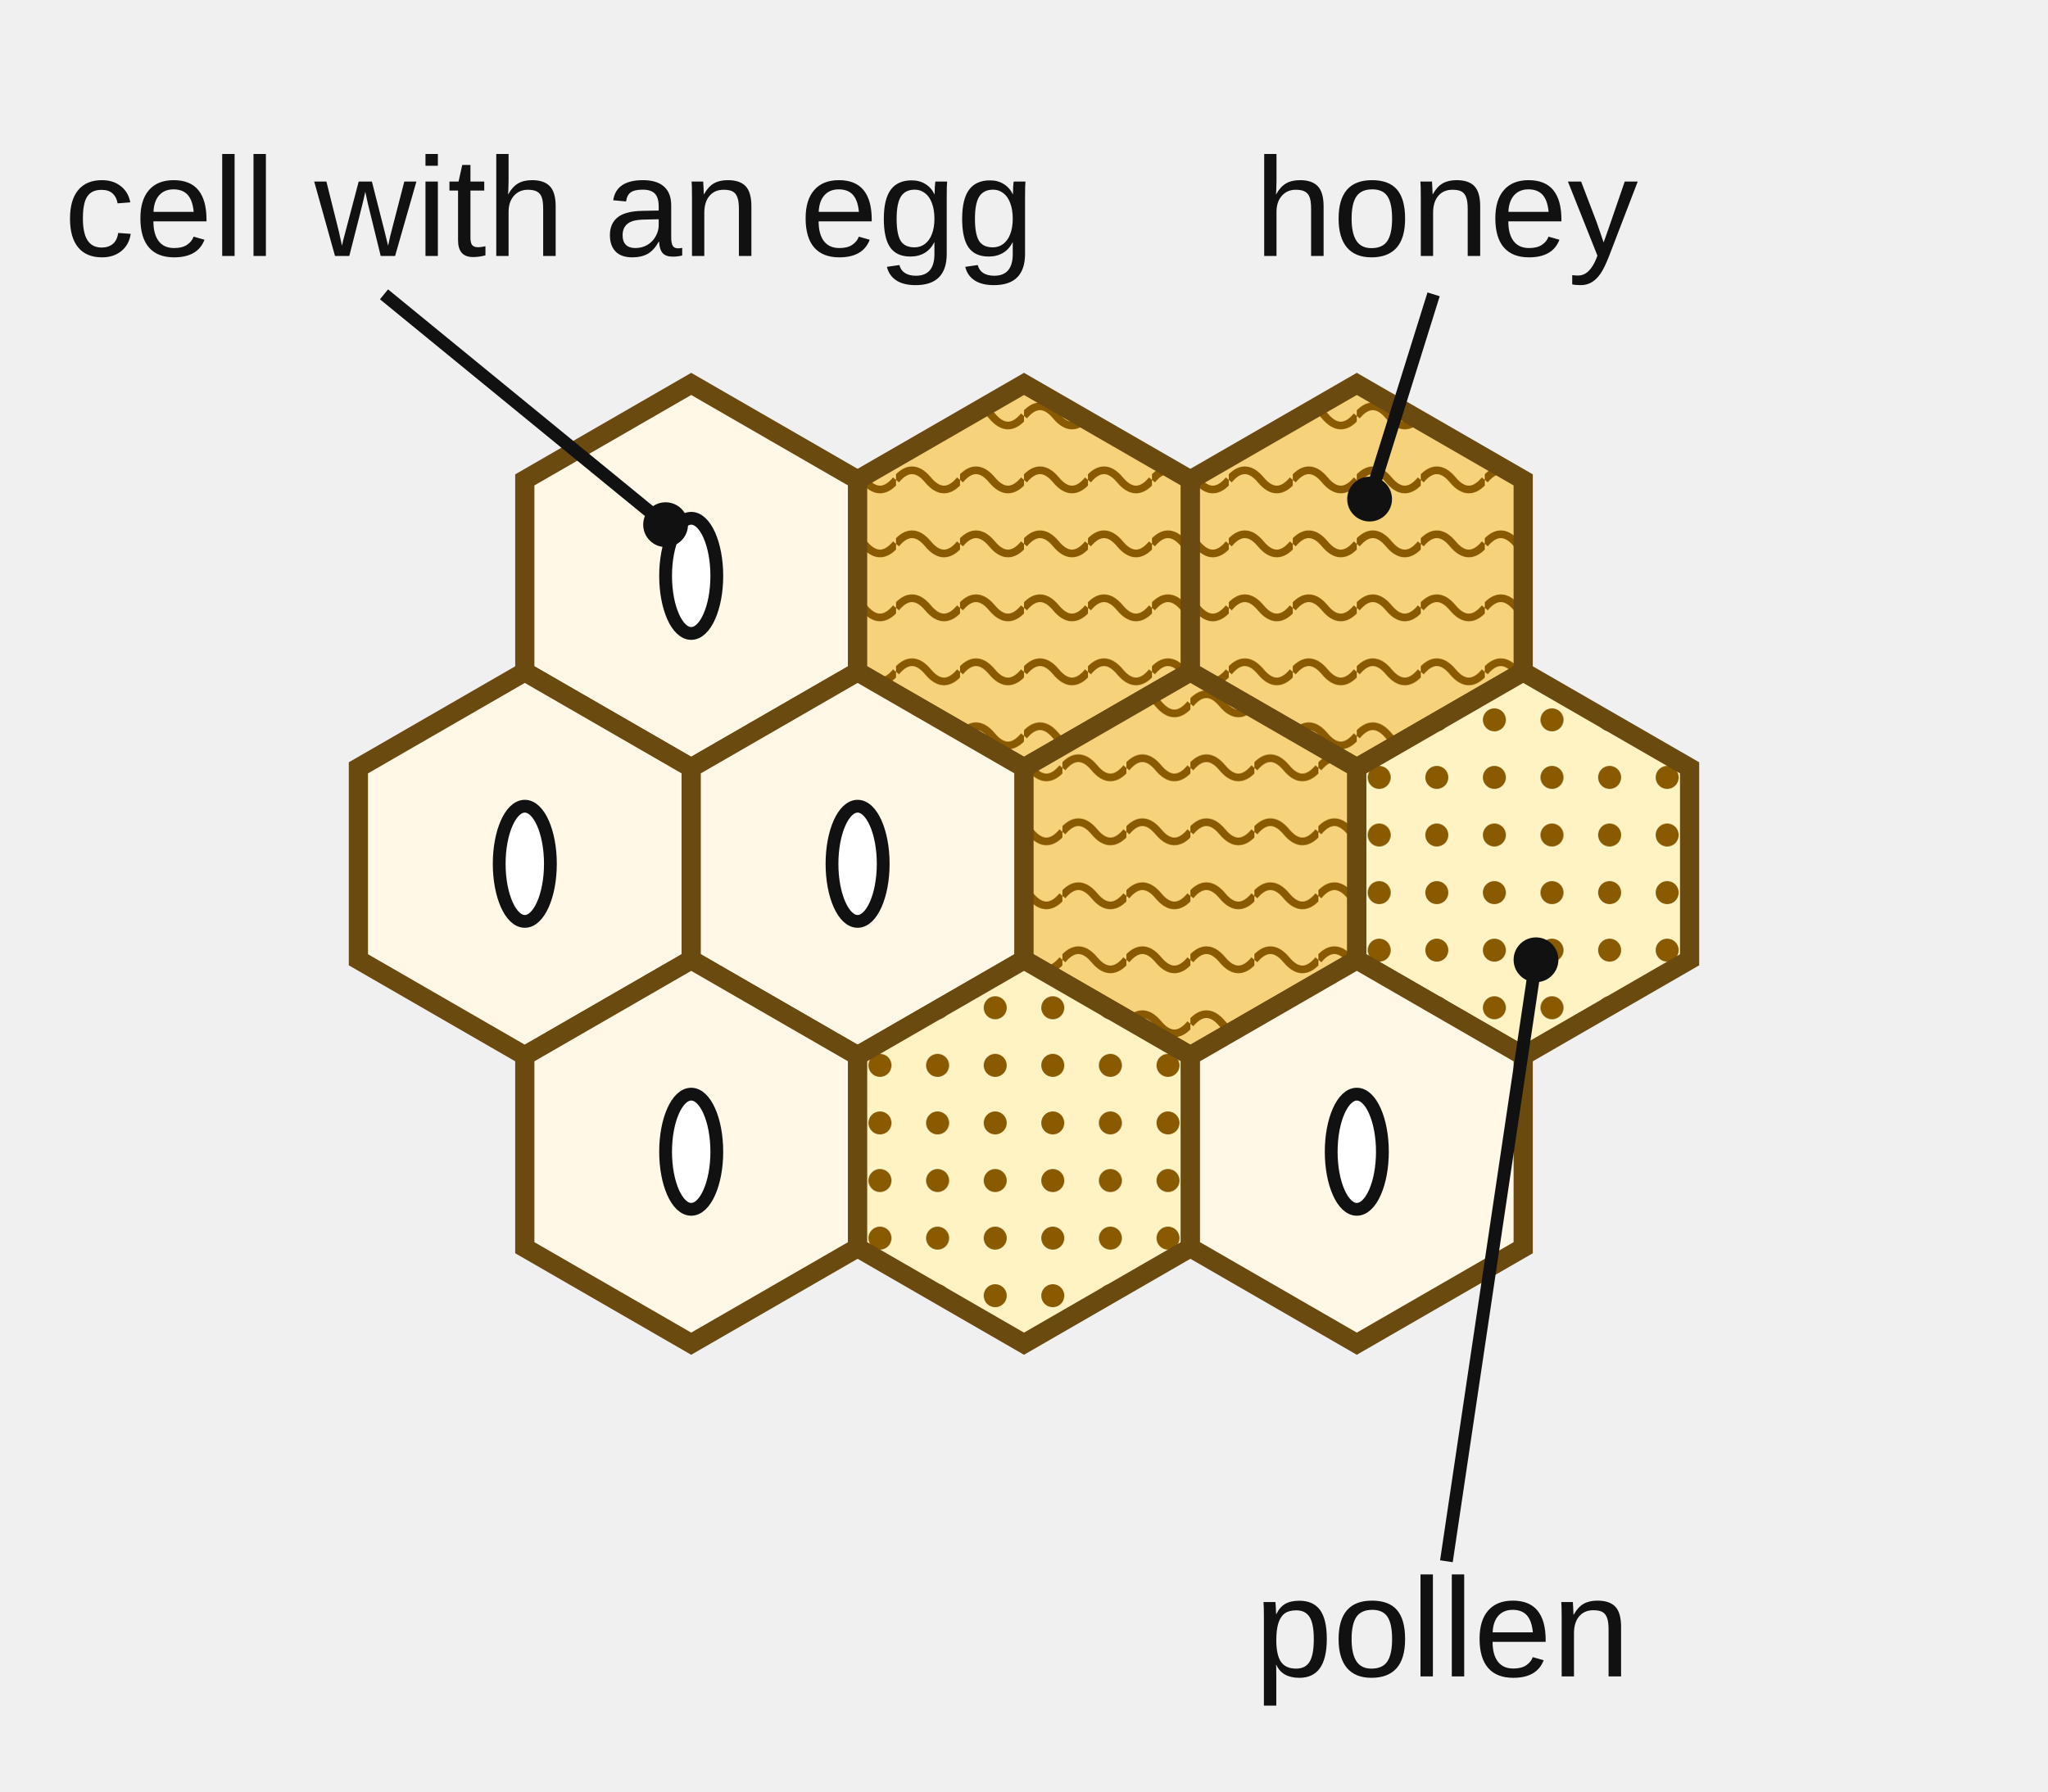
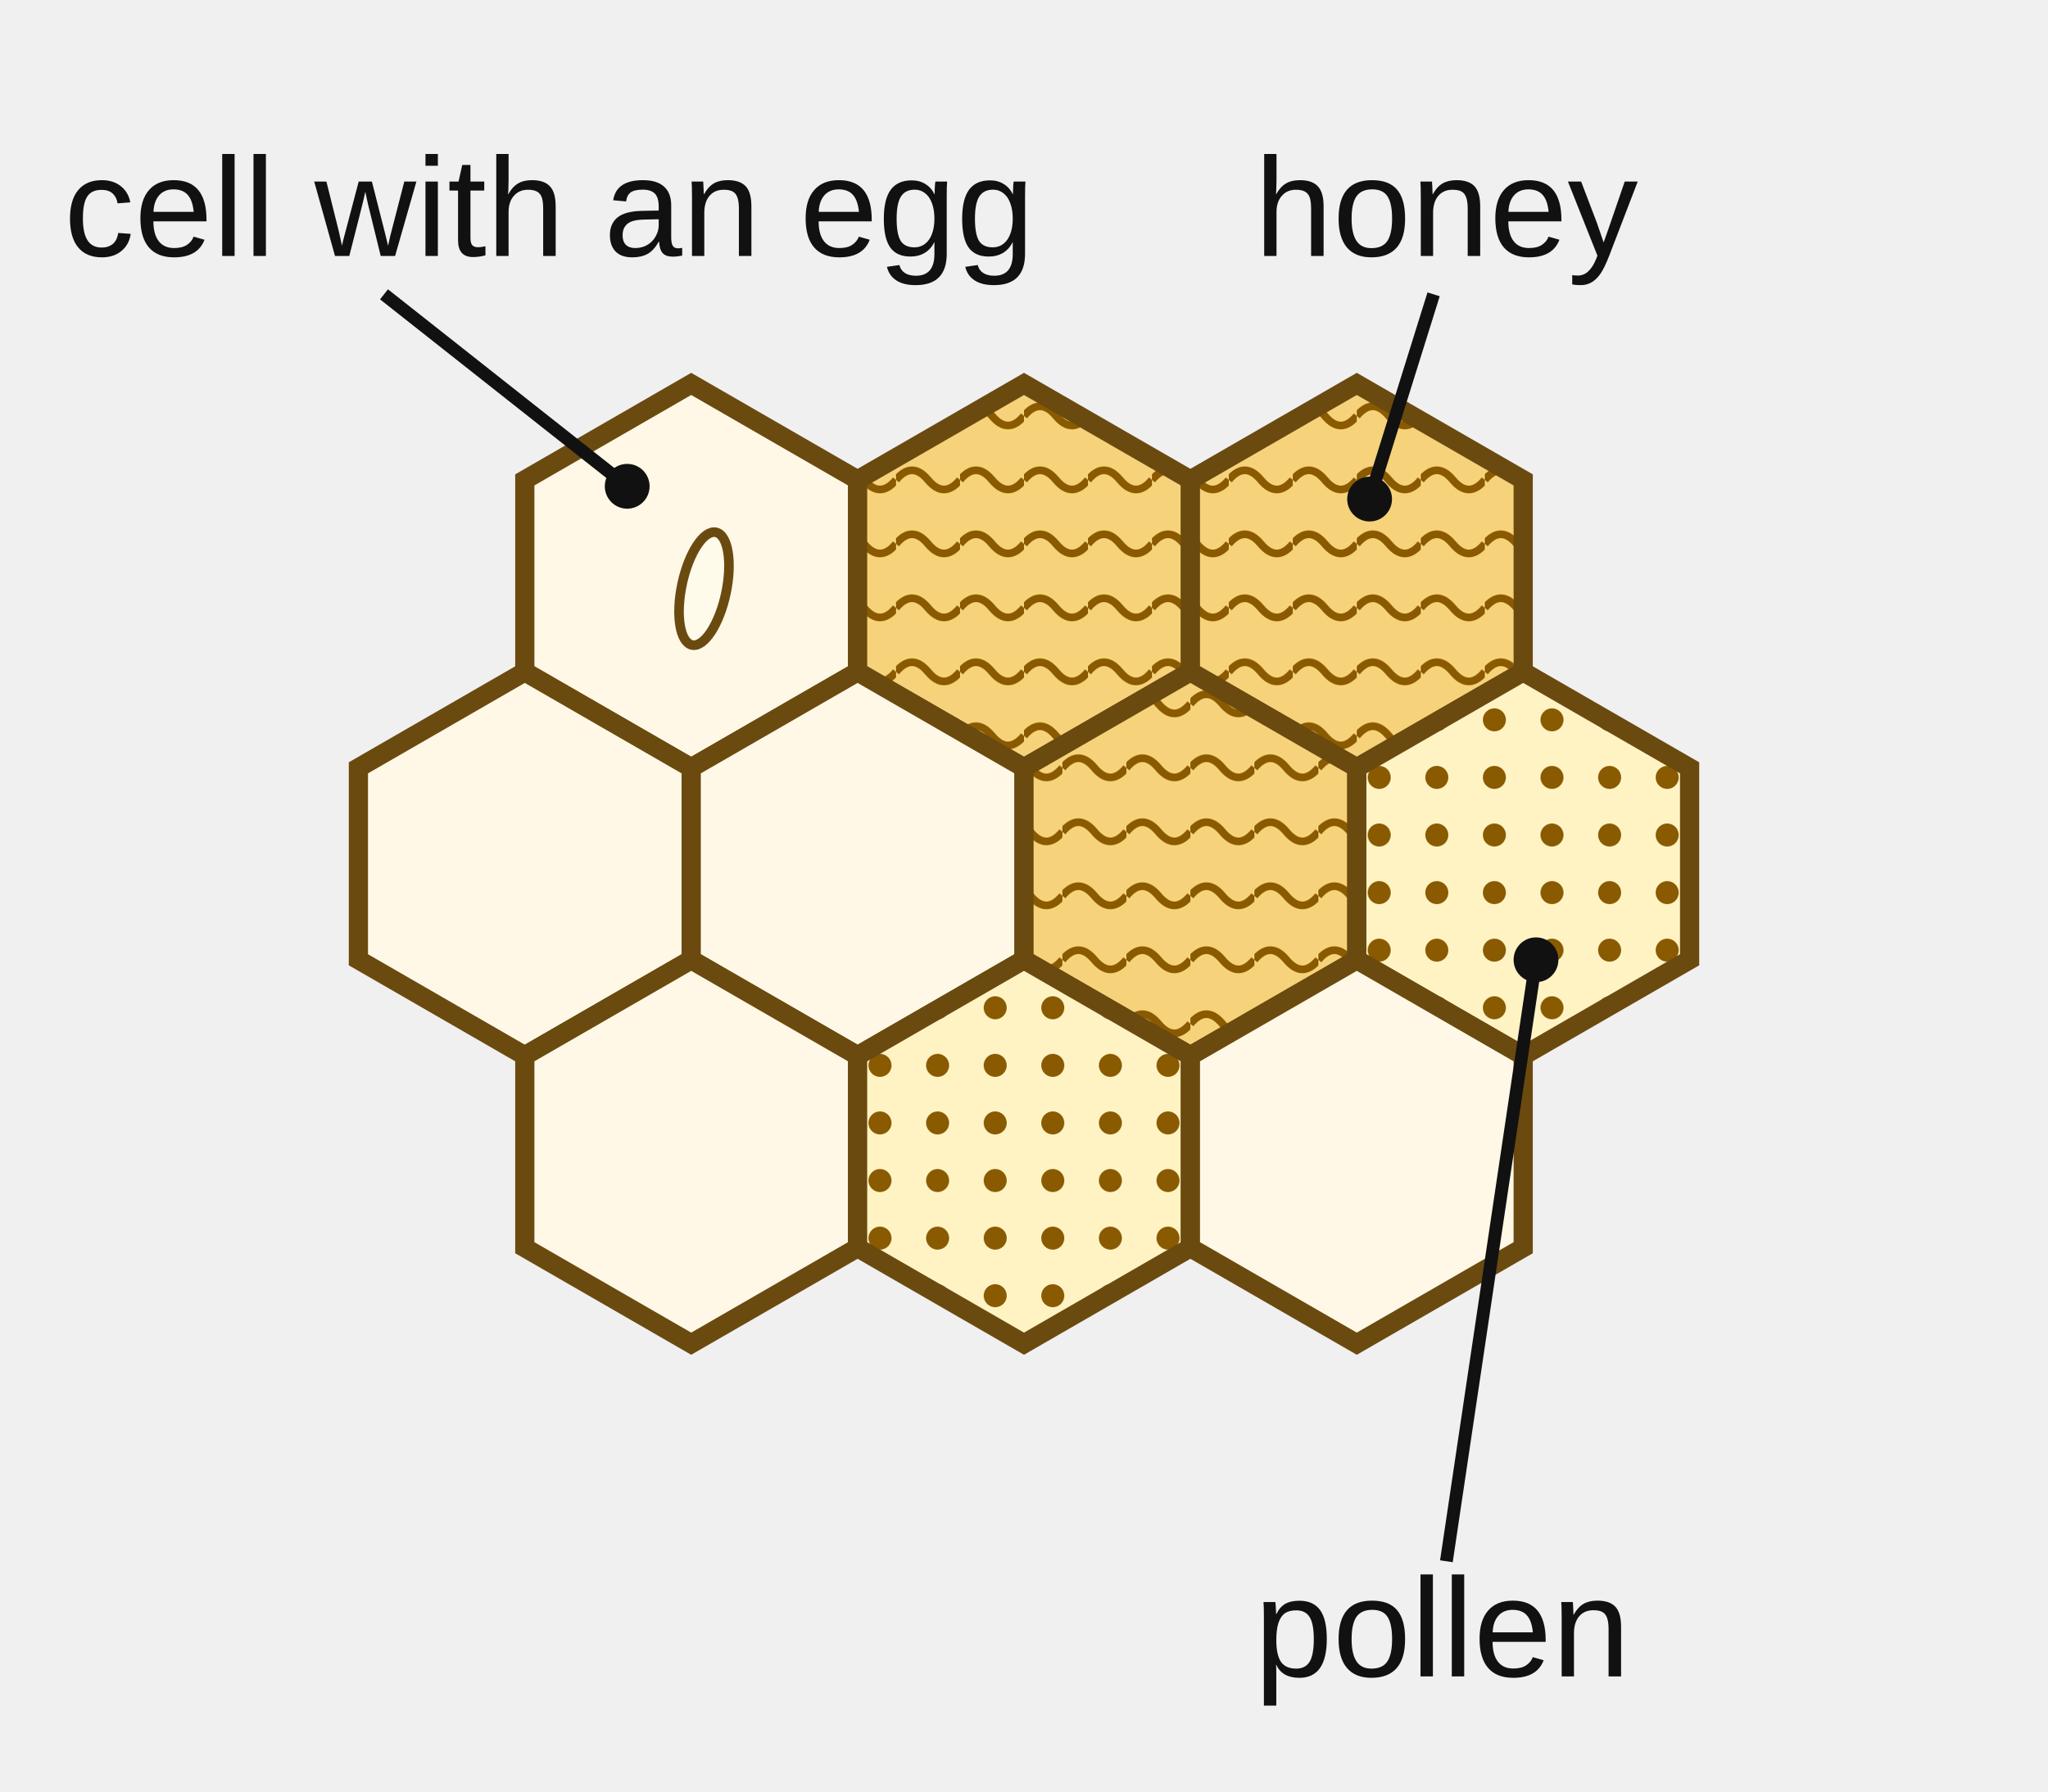
<svg xmlns="http://www.w3.org/2000/svg" viewBox="0 0 320 280" role="img" aria-labelledby="t">
  <defs>
    <pattern id="h" width="10" height="10" patternUnits="userSpaceOnUse">
      <rect width="10" height="10" fill="#F6D27A" />
      <path d="M0 5 q2.5 -3 5 0 t5 0" fill="none" stroke="#8A5A00" stroke-width="1.2" />
    </pattern>
    <pattern id="p" width="9" height="9" patternUnits="userSpaceOnUse">
      <rect width="9" height="9" fill="#FFF3C4" />
      <circle cx="4.5" cy="4.5" r="1.8" fill="#8A5A00" />
    </pattern>
    <path id="c" d="M0 -30 L26 -15 L26 15 L0 30 L-26 15 L-26 -15 Z" />
  </defs>
  <g stroke="#6B4A10" stroke-width="3" fill="#FFF8E6">
    <use href="#c" x="108" y="90" />
    <use href="#c" x="160" y="90" fill="url(#h)" />
    <use href="#c" x="212" y="90" fill="url(#h)" />
    <use href="#c" x="82" y="135" />
    <use href="#c" x="134" y="135" />
    <use href="#c" x="186" y="135" fill="url(#h)" />
    <use href="#c" x="238" y="135" fill="url(#p)" />
    <use href="#c" x="108" y="180" />
    <use href="#c" x="160" y="180" fill="url(#p)" />
    <use href="#c" x="212" y="180" />
  </g>
-   <g fill="#FFFFFF" stroke="#111" stroke-width="2">
-     <ellipse cx="108" cy="90" rx="4" ry="9" />
-     <ellipse cx="82" cy="135" rx="4" ry="9" />
-     <ellipse cx="134" cy="135" rx="4" ry="9" />
-     <ellipse cx="108" cy="180" rx="4" ry="9" />
-     <ellipse cx="212" cy="180" rx="4" ry="9" />
-   </g>
+   <ellipse cx="0" cy="0" rx="3.5" ry="9" transform="translate(110 92) rotate(12)" fill="#FFFBEA" stroke="#6B4A10" stroke-width="1.5" />
  <g font-family="Arial, Helvetica, sans-serif" font-size="22" fill="#111">
    <text x="10" y="40">cell with an egg</text>
-     <path d="M60 46 L104 82" stroke="#111" stroke-width="2" />
-     <circle cx="104" cy="82" r="3.5" />
+     <path d="M60 46 L98 76" stroke="#111" stroke-width="2" />
+     <circle cx="98" cy="76" r="3.5" />
    <text x="196" y="40">honey</text>
    <path d="M224 46 L214 78" stroke="#111" stroke-width="2" />
    <circle cx="214" cy="78" r="3.5" />
    <text x="196" y="262">pollen</text>
    <path d="M226 244 L240 150" stroke="#111" stroke-width="2" />
    <circle cx="240" cy="150" r="3.5" />
  </g>
</svg>
